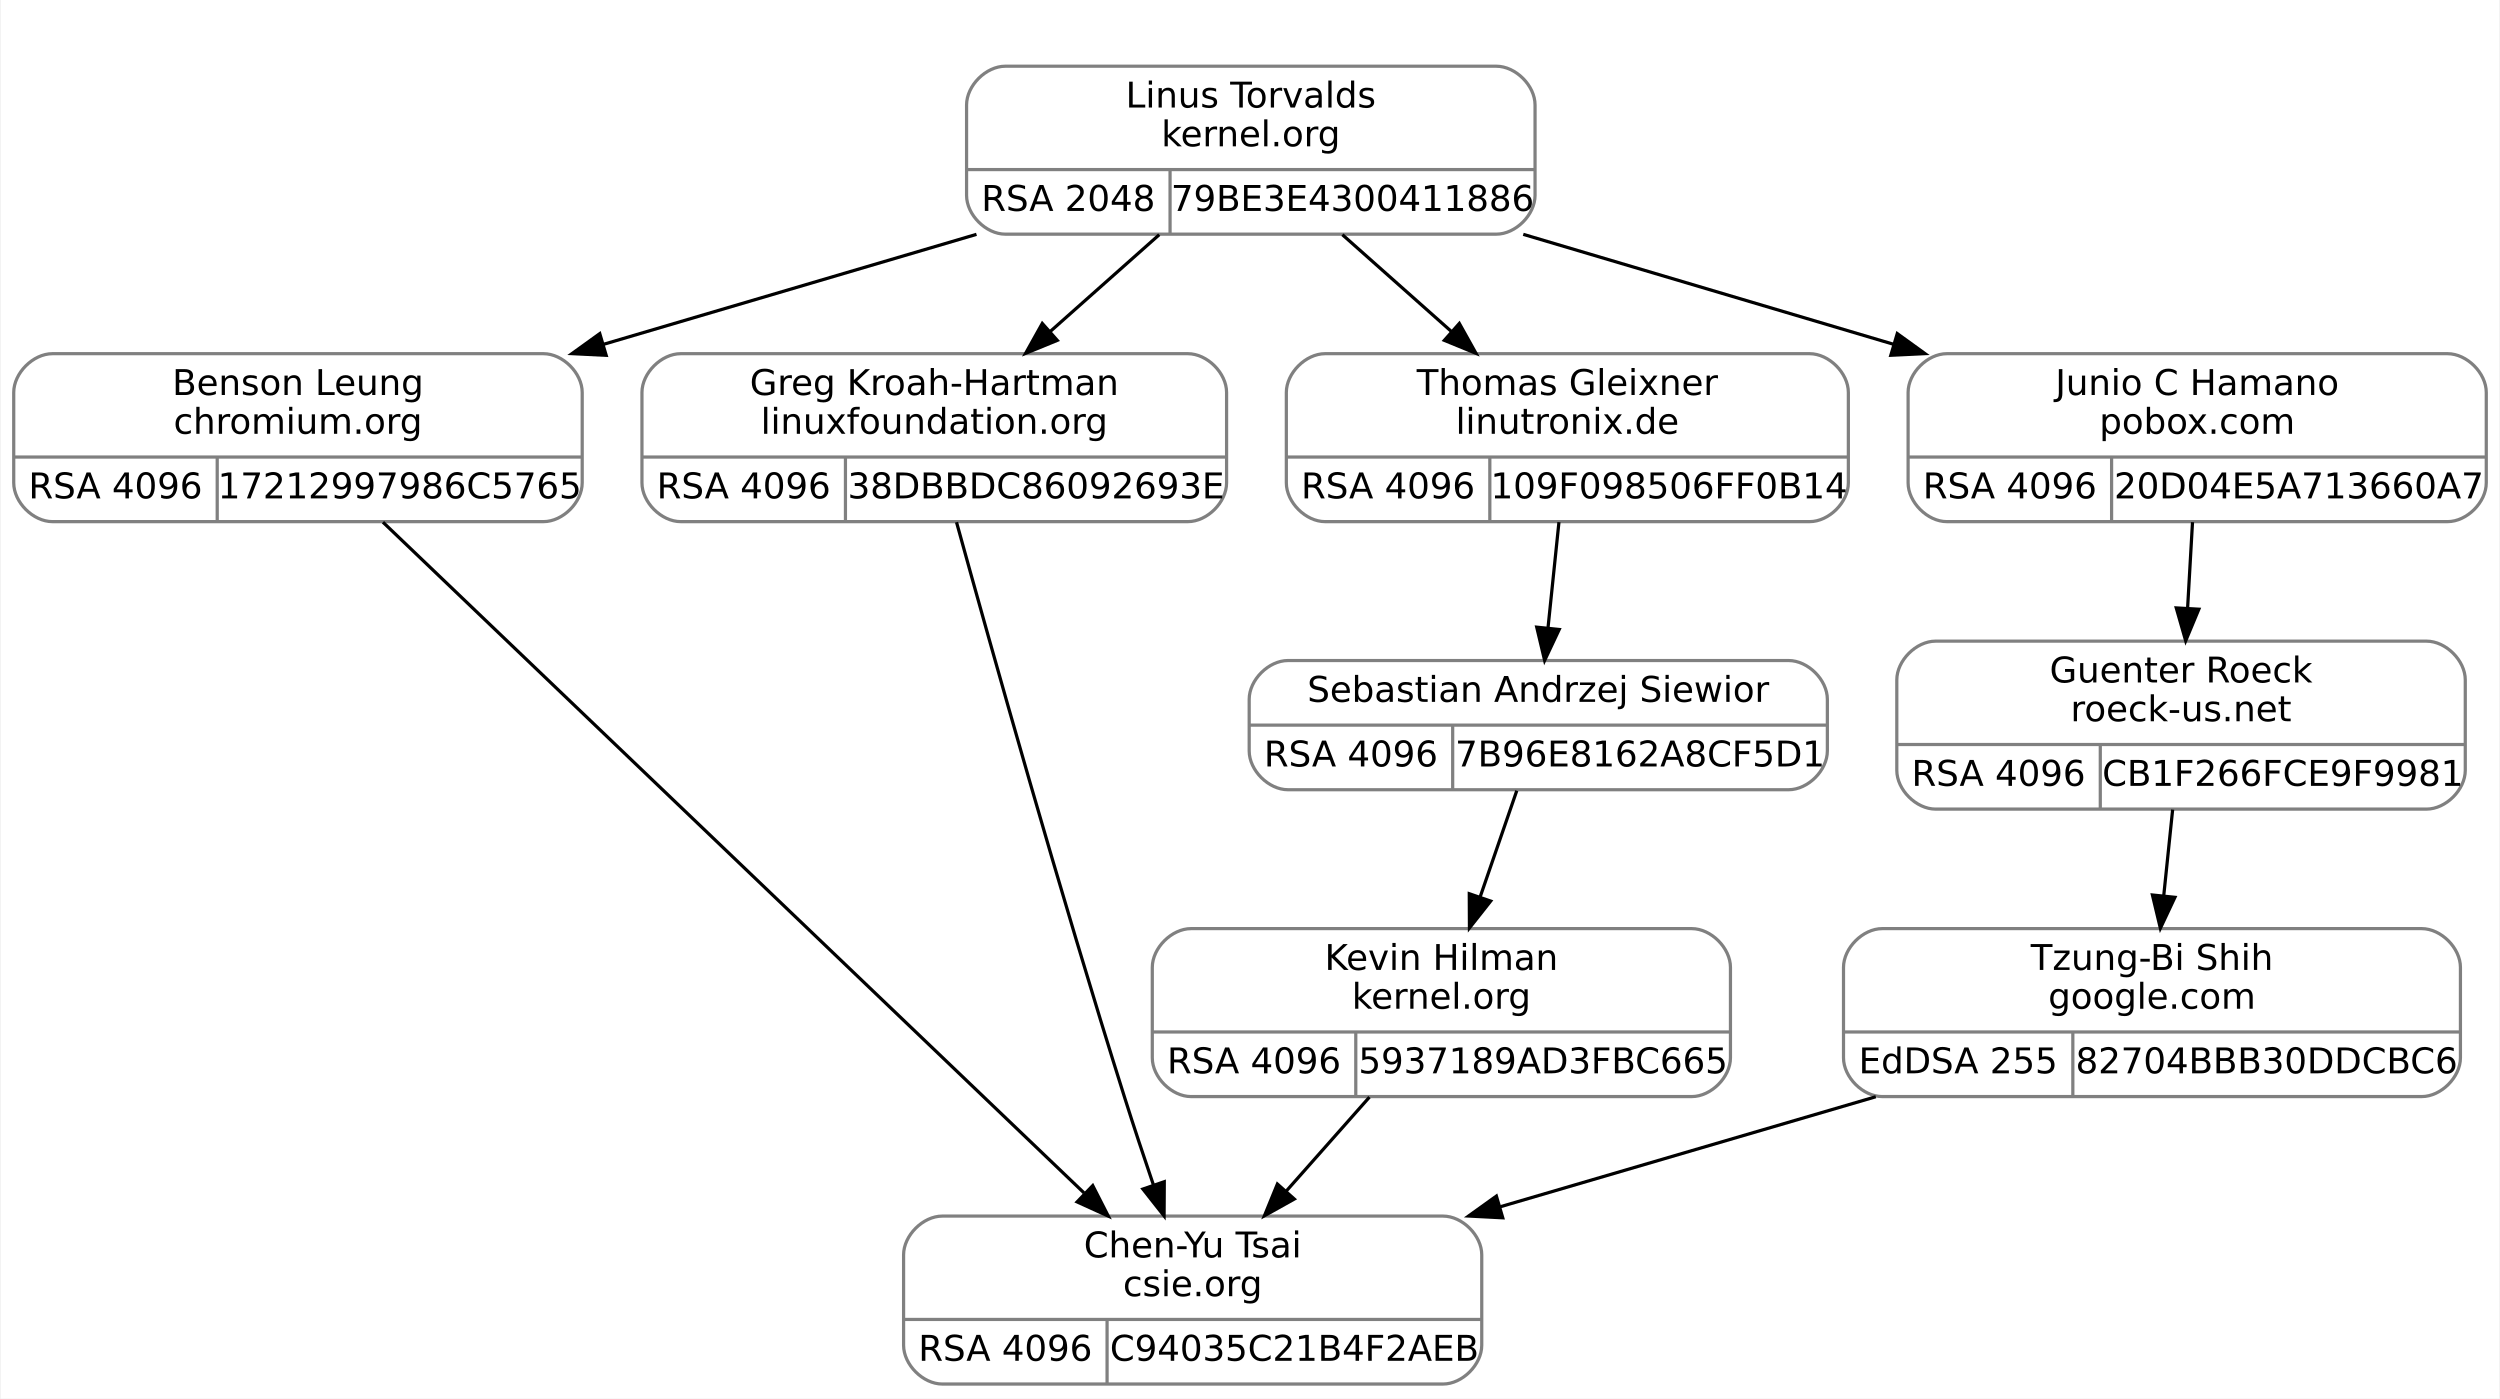
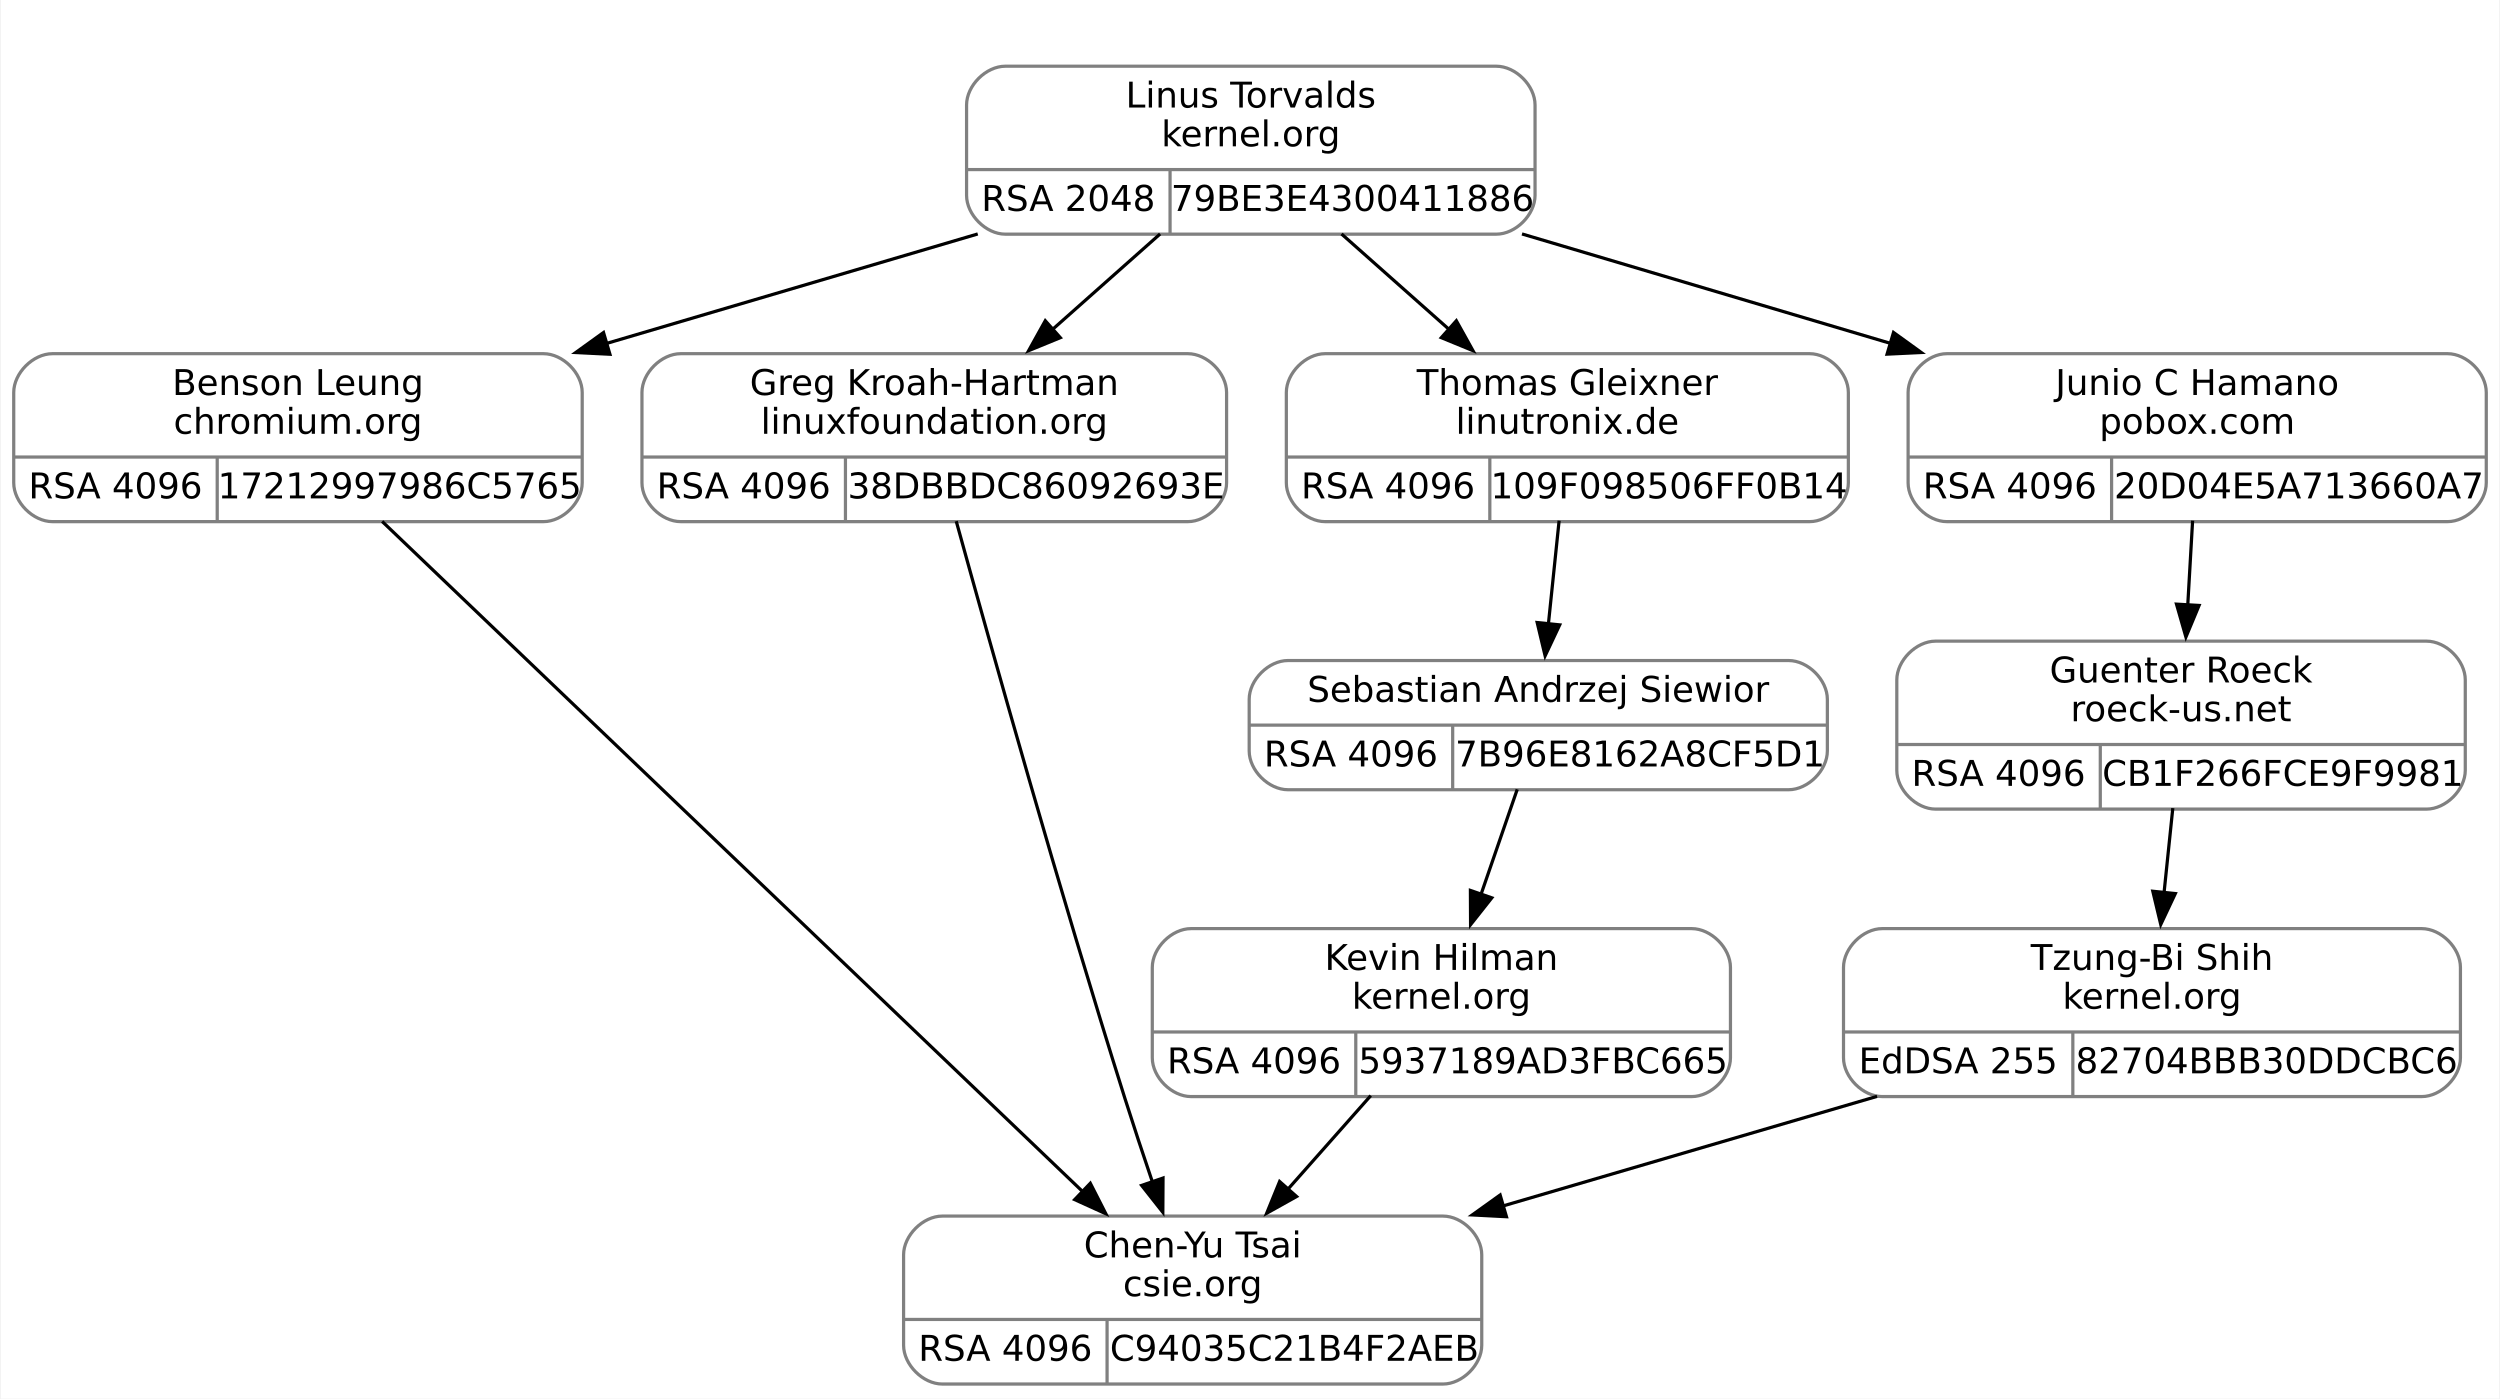
<svg xmlns="http://www.w3.org/2000/svg" width="774pt" height="433pt" viewBox="0.00 0.00 773.50 433.00">
  <g id="graph0" class="graph" transform="scale(1 1) rotate(0) translate(4 429)">
-     <polygon fill="white" stroke="transparent" points="-4,4 -4,-429 769.5,-429 769.5,4 -4,4" />
+     <polygon fill="white" stroke="none" points="-4,4 -4,-429 769.5,-429 769.5,4 -4,4" />
    <g id="clust1" class="cluster">
      <polygon fill="none" stroke="white" points="287,-348 287,-417 479,-417 479,-348 287,-348" />
    </g>
    <g id="node1" class="node">
      <path fill="none" stroke="gray" d="M12,-267.5C12,-267.5 164,-267.5 164,-267.5 170,-267.5 176,-273.5 176,-279.5 176,-279.5 176,-307.5 176,-307.5 176,-313.5 170,-319.5 164,-319.5 164,-319.5 12,-319.5 12,-319.5 6,-319.5 0,-313.5 0,-307.5 0,-307.5 0,-279.5 0,-279.5 0,-273.5 6,-267.5 12,-267.5" />
      <text text-anchor="middle" x="88" y="-306.7" font-family="droid sans,dejavu sans,helvetica" font-size="11.00">Benson Leung</text>
      <text text-anchor="middle" x="88" y="-294.7" font-family="droid sans,dejavu sans,helvetica" font-size="11.00">chromium.org</text>
-       <polyline fill="none" stroke="gray" points="0,-287.5 176,-287.5 " />
+       <polyline fill="none" stroke="gray" points="0,-287.5 176,-287.5" />
      <text text-anchor="middle" x="31.5" y="-274.7" font-family="droid sans,dejavu sans,helvetica" font-size="11.00">RSA 4096</text>
-       <polyline fill="none" stroke="gray" points="63,-267.5 63,-287.5 " />
+       <polyline fill="none" stroke="gray" points="63,-267.5 63,-287.5" />
      <text text-anchor="middle" x="119.5" y="-274.7" font-family="droid sans,dejavu sans,helvetica" font-size="11.00">17212997986C5765</text>
    </g>
    <g id="node3" class="node">
      <path fill="none" stroke="gray" d="M287.5,-0.5C287.5,-0.5 442.5,-0.5 442.5,-0.5 448.5,-0.5 454.5,-6.5 454.5,-12.5 454.5,-12.5 454.5,-40.5 454.5,-40.5 454.5,-46.5 448.5,-52.5 442.5,-52.5 442.5,-52.5 287.5,-52.5 287.5,-52.5 281.5,-52.5 275.5,-46.5 275.5,-40.5 275.5,-40.5 275.5,-12.5 275.5,-12.5 275.5,-6.5 281.5,-0.5 287.5,-0.5" />
      <text text-anchor="middle" x="365" y="-39.7" font-family="droid sans,dejavu sans,helvetica" font-size="11.00">Chen-Yu Tsai</text>
      <text text-anchor="middle" x="365" y="-27.7" font-family="droid sans,dejavu sans,helvetica" font-size="11.00">csie.org</text>
-       <polyline fill="none" stroke="gray" points="275.5,-20.5 454.5,-20.5 " />
+       <polyline fill="none" stroke="gray" points="275.5,-20.5 454.5,-20.5" />
      <text text-anchor="middle" x="307" y="-7.7" font-family="droid sans,dejavu sans,helvetica" font-size="11.00">RSA 4096</text>
-       <polyline fill="none" stroke="gray" points="338.5,-0.5 338.5,-20.5 " />
+       <polyline fill="none" stroke="gray" points="338.5,-0.5 338.5,-20.5" />
      <text text-anchor="middle" x="396.5" y="-7.7" font-family="droid sans,dejavu sans,helvetica" font-size="11.00">C94035C21B4F2AEB</text>
    </g>
    <g id="edge2" class="edge">
-       <path fill="none" stroke="black" d="M114.31,-267.33C164.87,-218.96 275.53,-113.09 331.36,-59.68" />
-       <polygon fill="black" stroke="black" points="334.06,-61.94 338.87,-52.5 329.22,-56.89 334.06,-61.94" />
+       <path fill="none" stroke="black" d="M114.06,-267.57C164.4,-219.41 275,-113.6 331.03,-60" />
+       <polygon fill="black" stroke="black" points="333.31,-62.66 338.12,-53.22 328.47,-57.6 333.31,-62.66" />
    </g>
    <g id="node2" class="node">
      <path fill="none" stroke="gray" d="M307,-356.5C307,-356.5 459,-356.5 459,-356.5 465,-356.5 471,-362.5 471,-368.5 471,-368.5 471,-396.5 471,-396.5 471,-402.5 465,-408.5 459,-408.5 459,-408.5 307,-408.5 307,-408.5 301,-408.5 295,-402.5 295,-396.5 295,-396.5 295,-368.5 295,-368.5 295,-362.5 301,-356.5 307,-356.5" />
      <text text-anchor="middle" x="383" y="-395.7" font-family="droid sans,dejavu sans,helvetica" font-size="11.00">Linus Torvalds</text>
      <text text-anchor="middle" x="383" y="-383.7" font-family="droid sans,dejavu sans,helvetica" font-size="11.00">kernel.org</text>
-       <polyline fill="none" stroke="gray" points="295,-376.5 471,-376.5 " />
+       <polyline fill="none" stroke="gray" points="295,-376.5 471,-376.5" />
      <text text-anchor="middle" x="326.5" y="-363.7" font-family="droid sans,dejavu sans,helvetica" font-size="11.00">RSA 2048</text>
-       <polyline fill="none" stroke="gray" points="358,-356.5 358,-376.5 " />
+       <polyline fill="none" stroke="gray" points="358,-356.5 358,-376.5" />
      <text text-anchor="middle" x="414.5" y="-363.7" font-family="droid sans,dejavu sans,helvetica" font-size="11.00">79BE3E4300411886</text>
    </g>
    <g id="edge1" class="edge">
-       <path fill="none" stroke="black" d="M298.07,-356.45C261.98,-345.81 219.75,-333.35 182.65,-322.41" />
-       <polygon fill="black" stroke="black" points="183.42,-318.99 172.84,-319.52 181.44,-325.71 183.42,-318.99" />
+       <path fill="none" stroke="black" d="M298.46,-356.57C262.51,-345.97 220.42,-333.55 183.36,-322.62" />
+       <polygon fill="black" stroke="black" points="184.58,-319.33 174,-319.86 182.6,-326.05 184.58,-319.33" />
    </g>
    <g id="node4" class="node">
      <path fill="none" stroke="gray" d="M206.5,-267.5C206.5,-267.5 363.5,-267.5 363.5,-267.5 369.5,-267.5 375.5,-273.5 375.5,-279.5 375.5,-279.5 375.5,-307.5 375.5,-307.5 375.5,-313.5 369.5,-319.5 363.5,-319.5 363.5,-319.5 206.5,-319.5 206.5,-319.5 200.5,-319.5 194.5,-313.5 194.5,-307.5 194.5,-307.5 194.5,-279.5 194.5,-279.5 194.5,-273.5 200.5,-267.5 206.5,-267.5" />
      <text text-anchor="middle" x="285" y="-306.7" font-family="droid sans,dejavu sans,helvetica" font-size="11.00">Greg Kroah-Hartman</text>
      <text text-anchor="middle" x="285" y="-294.7" font-family="droid sans,dejavu sans,helvetica" font-size="11.00">linuxfoundation.org</text>
-       <polyline fill="none" stroke="gray" points="194.5,-287.5 375.5,-287.5 " />
+       <polyline fill="none" stroke="gray" points="194.5,-287.5 375.5,-287.5" />
      <text text-anchor="middle" x="226" y="-274.7" font-family="droid sans,dejavu sans,helvetica" font-size="11.00">RSA 4096</text>
-       <polyline fill="none" stroke="gray" points="257.5,-267.5 257.5,-287.5 " />
+       <polyline fill="none" stroke="gray" points="257.5,-267.5 257.5,-287.5" />
      <text text-anchor="middle" x="316.5" y="-274.7" font-family="droid sans,dejavu sans,helvetica" font-size="11.00">38DBBDC86092693E</text>
    </g>
    <g id="edge3" class="edge">
-       <path fill="none" stroke="black" d="M354.65,-356.34C344.09,-346.96 331.96,-336.19 320.81,-326.29" />
-       <polygon fill="black" stroke="black" points="323.08,-323.63 313.28,-319.61 318.44,-328.86 323.08,-323.63" />
+       <path fill="none" stroke="black" d="M354.92,-356.57C344.56,-347.38 332.68,-336.82 321.67,-327.06" />
+       <polygon fill="black" stroke="black" points="324.02,-324.46 314.22,-320.44 319.37,-329.7 324.02,-324.46" />
    </g>
    <g id="node5" class="node">
      <path fill="none" stroke="gray" d="M406,-267.5C406,-267.5 556,-267.5 556,-267.5 562,-267.5 568,-273.5 568,-279.5 568,-279.5 568,-307.5 568,-307.5 568,-313.5 562,-319.5 556,-319.5 556,-319.5 406,-319.5 406,-319.5 400,-319.5 394,-313.5 394,-307.5 394,-307.5 394,-279.5 394,-279.5 394,-273.5 400,-267.5 406,-267.5" />
      <text text-anchor="middle" x="481" y="-306.7" font-family="droid sans,dejavu sans,helvetica" font-size="11.00">Thomas Gleixner</text>
      <text text-anchor="middle" x="481" y="-294.7" font-family="droid sans,dejavu sans,helvetica" font-size="11.00">linutronix.de</text>
-       <polyline fill="none" stroke="gray" points="394,-287.5 568,-287.5 " />
+       <polyline fill="none" stroke="gray" points="394,-287.5 568,-287.5" />
      <text text-anchor="middle" x="425.5" y="-274.7" font-family="droid sans,dejavu sans,helvetica" font-size="11.00">RSA 4096</text>
-       <polyline fill="none" stroke="gray" points="457,-267.5 457,-287.5 " />
+       <polyline fill="none" stroke="gray" points="457,-267.5 457,-287.5" />
      <text text-anchor="middle" x="512.5" y="-274.7" font-family="droid sans,dejavu sans,helvetica" font-size="11.00">109F098506FF0B14</text>
    </g>
    <g id="edge5" class="edge">
-       <path fill="none" stroke="black" d="M411.35,-356.34C421.91,-346.96 434.04,-336.19 445.19,-326.29" />
-       <polygon fill="black" stroke="black" points="447.56,-328.86 452.72,-319.61 442.92,-323.63 447.56,-328.86" />
+       <path fill="none" stroke="black" d="M411.08,-356.57C421.44,-347.38 433.32,-336.82 444.33,-327.06" />
+       <polygon fill="black" stroke="black" points="446.63,-329.7 451.78,-320.44 441.98,-324.46 446.63,-329.7" />
    </g>
    <g id="node8" class="node">
      <path fill="none" stroke="gray" d="M598.5,-267.5C598.5,-267.5 753.5,-267.5 753.5,-267.5 759.5,-267.5 765.5,-273.5 765.5,-279.5 765.5,-279.5 765.5,-307.5 765.5,-307.5 765.5,-313.5 759.5,-319.5 753.5,-319.5 753.5,-319.5 598.5,-319.5 598.5,-319.5 592.5,-319.5 586.5,-313.5 586.5,-307.5 586.5,-307.5 586.5,-279.5 586.5,-279.5 586.5,-273.5 592.5,-267.5 598.5,-267.5" />
      <text text-anchor="middle" x="676" y="-306.7" font-family="droid sans,dejavu sans,helvetica" font-size="11.00">Junio C Hamano</text>
      <text text-anchor="middle" x="676" y="-294.7" font-family="droid sans,dejavu sans,helvetica" font-size="11.00">pobox.com</text>
-       <polyline fill="none" stroke="gray" points="586.5,-287.5 765.5,-287.5 " />
+       <polyline fill="none" stroke="gray" points="586.5,-287.5 765.5,-287.5" />
      <text text-anchor="middle" x="618" y="-274.7" font-family="droid sans,dejavu sans,helvetica" font-size="11.00">RSA 4096</text>
-       <polyline fill="none" stroke="gray" points="649.5,-267.5 649.5,-287.5 " />
+       <polyline fill="none" stroke="gray" points="649.5,-267.5 649.5,-287.5" />
      <text text-anchor="middle" x="707.5" y="-274.7" font-family="droid sans,dejavu sans,helvetica" font-size="11.00">20D04E5A713660A7</text>
    </g>
    <g id="edge9" class="edge">
-       <path fill="none" stroke="black" d="M467.35,-356.45C503.2,-345.81 545.15,-333.35 581.99,-322.41" />
-       <polygon fill="black" stroke="black" points="583.14,-325.72 591.73,-319.52 581.15,-319.01 583.14,-325.72" />
+       <path fill="none" stroke="black" d="M466.96,-356.57C502.67,-345.97 544.48,-333.55 581.28,-322.62" />
+       <polygon fill="black" stroke="black" points="581.98,-326.07 590.57,-319.87 579.99,-319.36 581.98,-326.07" />
    </g>
    <g id="edge4" class="edge">
-       <path fill="none" stroke="black" d="M291.89,-267.32C302.53,-228.77 323.86,-152.85 344,-89 346.76,-80.24 349.89,-70.84 352.87,-62.09" />
-       <polygon fill="black" stroke="black" points="356.21,-63.14 356.15,-52.55 349.59,-60.87 356.21,-63.14" />
+       <path fill="none" stroke="black" d="M291.8,-267.64C302.42,-229.18 323.8,-153.02 344,-89 346.67,-80.55 349.68,-71.49 352.56,-62.99" />
+       <polygon fill="black" stroke="black" points="355.82,-64.28 355.76,-53.68 349.2,-62 355.82,-64.28" />
    </g>
    <g id="node6" class="node">
      <path fill="none" stroke="gray" d="M394.5,-184.5C394.5,-184.5 549.5,-184.5 549.5,-184.5 555.5,-184.5 561.5,-190.5 561.5,-196.5 561.5,-196.5 561.5,-212.5 561.5,-212.5 561.5,-218.5 555.5,-224.5 549.5,-224.5 549.5,-224.5 394.5,-224.5 394.5,-224.5 388.5,-224.5 382.5,-218.5 382.5,-212.5 382.5,-212.5 382.5,-196.5 382.5,-196.5 382.5,-190.5 388.5,-184.5 394.5,-184.5" />
      <text text-anchor="middle" x="472" y="-211.7" font-family="droid sans,dejavu sans,helvetica" font-size="11.00">Sebastian Andrzej Siewior</text>
-       <polyline fill="none" stroke="gray" points="382.5,-204.5 561.5,-204.5 " />
+       <polyline fill="none" stroke="gray" points="382.5,-204.5 561.5,-204.5" />
      <text text-anchor="middle" x="414" y="-191.7" font-family="droid sans,dejavu sans,helvetica" font-size="11.00">RSA 4096</text>
-       <polyline fill="none" stroke="gray" points="445.5,-184.5 445.5,-204.5 " />
+       <polyline fill="none" stroke="gray" points="445.5,-184.5 445.5,-204.5" />
      <text text-anchor="middle" x="503.5" y="-191.7" font-family="droid sans,dejavu sans,helvetica" font-size="11.00">7B96E8162A8CF5D1</text>
    </g>
    <g id="edge6" class="edge">
-       <path fill="none" stroke="black" d="M478.4,-267.34C477.34,-257.1 476.11,-245.2 475.01,-234.59" />
-       <polygon fill="black" stroke="black" points="478.48,-234.11 473.97,-224.53 471.52,-234.83 478.48,-234.11" />
+       <path fill="none" stroke="black" d="M478.45,-267.8C477.41,-257.8 476.21,-246.16 475.12,-235.66" />
+       <polygon fill="black" stroke="black" points="478.63,-235.54 474.12,-225.95 471.66,-236.26 478.63,-235.54" />
    </g>
    <g id="node7" class="node">
      <path fill="none" stroke="gray" d="M364.5,-89.5C364.5,-89.5 519.5,-89.5 519.5,-89.5 525.5,-89.5 531.5,-95.5 531.5,-101.5 531.5,-101.5 531.5,-129.5 531.5,-129.5 531.5,-135.5 525.5,-141.5 519.5,-141.5 519.5,-141.5 364.5,-141.5 364.5,-141.5 358.5,-141.5 352.5,-135.5 352.5,-129.5 352.5,-129.5 352.5,-101.5 352.5,-101.5 352.5,-95.5 358.5,-89.5 364.5,-89.5" />
      <text text-anchor="middle" x="442" y="-128.7" font-family="droid sans,dejavu sans,helvetica" font-size="11.00">Kevin Hilman</text>
      <text text-anchor="middle" x="442" y="-116.7" font-family="droid sans,dejavu sans,helvetica" font-size="11.00">kernel.org</text>
-       <polyline fill="none" stroke="gray" points="352.5,-109.5 531.5,-109.5 " />
+       <polyline fill="none" stroke="gray" points="352.5,-109.5 531.5,-109.5" />
      <text text-anchor="middle" x="384" y="-96.7" font-family="droid sans,dejavu sans,helvetica" font-size="11.00">RSA 4096</text>
-       <polyline fill="none" stroke="gray" points="415.5,-89.5 415.5,-109.5 " />
+       <polyline fill="none" stroke="gray" points="415.5,-89.5 415.5,-109.5" />
      <text text-anchor="middle" x="473.5" y="-96.7" font-family="droid sans,dejavu sans,helvetica" font-size="11.00">5937189AD3FBC665</text>
    </g>
    <g id="edge7" class="edge">
-       <path fill="none" stroke="black" d="M465.34,-184.19C462,-174.51 457.86,-162.49 453.99,-151.27" />
-       <polygon fill="black" stroke="black" points="457.26,-150.02 450.69,-141.7 450.64,-152.3 457.26,-150.02" />
+       <path fill="none" stroke="black" d="M465.49,-184.62C462.21,-175.1 458.12,-163.24 454.27,-152.09" />
+       <polygon fill="black" stroke="black" points="457.61,-151.03 451.04,-142.72 450.99,-153.32 457.61,-151.03" />
    </g>
    <g id="edge8" class="edge">
-       <path fill="none" stroke="black" d="M419.73,-89.34C411.67,-80.23 402.45,-69.81 393.9,-60.15" />
-       <polygon fill="black" stroke="black" points="396.47,-57.78 387.22,-52.61 391.23,-62.42 396.47,-57.78" />
+       <path fill="none" stroke="black" d="M420.14,-89.8C412.18,-80.8 403.03,-70.47 394.51,-60.84" />
+       <polygon fill="black" stroke="black" points="397.17,-58.56 387.92,-53.39 391.92,-63.2 397.17,-58.56" />
    </g>
    <g id="node9" class="node">
      <path fill="none" stroke="gray" d="M595,-178.5C595,-178.5 747,-178.5 747,-178.5 753,-178.5 759,-184.5 759,-190.5 759,-190.5 759,-218.5 759,-218.5 759,-224.5 753,-230.5 747,-230.5 747,-230.5 595,-230.5 595,-230.5 589,-230.5 583,-224.5 583,-218.5 583,-218.5 583,-190.5 583,-190.5 583,-184.5 589,-178.5 595,-178.5" />
      <text text-anchor="middle" x="671" y="-217.7" font-family="droid sans,dejavu sans,helvetica" font-size="11.00">Guenter Roeck</text>
      <text text-anchor="middle" x="671" y="-205.7" font-family="droid sans,dejavu sans,helvetica" font-size="11.00">roeck-us.net</text>
-       <polyline fill="none" stroke="gray" points="583,-198.5 759,-198.5 " />
+       <polyline fill="none" stroke="gray" points="583,-198.5 759,-198.5" />
      <text text-anchor="middle" x="614.5" y="-185.7" font-family="droid sans,dejavu sans,helvetica" font-size="11.00">RSA 4096</text>
-       <polyline fill="none" stroke="gray" points="646,-178.5 646,-198.5 " />
+       <polyline fill="none" stroke="gray" points="646,-178.5 646,-198.5" />
      <text text-anchor="middle" x="702.5" y="-185.7" font-family="droid sans,dejavu sans,helvetica" font-size="11.00">CB1F266FCE9F9981</text>
    </g>
    <g id="edge10" class="edge">
-       <path fill="none" stroke="black" d="M674.55,-267.34C674.08,-259.04 673.54,-249.65 673.03,-240.75" />
-       <polygon fill="black" stroke="black" points="676.51,-240.39 672.44,-230.61 669.52,-240.79 676.51,-240.39" />
+       <path fill="none" stroke="black" d="M674.58,-267.8C674.11,-259.63 673.58,-250.36 673.07,-241.51" />
+       <polygon fill="black" stroke="black" points="676.58,-241.55 672.51,-231.77 669.59,-241.96 676.58,-241.55" />
    </g>
    <g id="node10" class="node">
      <path fill="none" stroke="gray" d="M578.5,-89.5C578.5,-89.5 745.5,-89.5 745.5,-89.5 751.5,-89.5 757.5,-95.5 757.5,-101.5 757.5,-101.5 757.5,-129.5 757.5,-129.5 757.5,-135.5 751.5,-141.5 745.5,-141.5 745.5,-141.5 578.5,-141.5 578.5,-141.5 572.5,-141.5 566.5,-135.5 566.5,-129.5 566.5,-129.5 566.5,-101.5 566.5,-101.5 566.5,-95.5 572.5,-89.5 578.5,-89.5" />
      <text text-anchor="middle" x="662" y="-128.7" font-family="droid sans,dejavu sans,helvetica" font-size="11.00">Tzung-Bi Shih</text>
-       <text text-anchor="middle" x="662" y="-116.7" font-family="droid sans,dejavu sans,helvetica" font-size="11.00">google.com</text>
-       <polyline fill="none" stroke="gray" points="566.5,-109.5 757.5,-109.5 " />
+       <text text-anchor="middle" x="662" y="-116.7" font-family="droid sans,dejavu sans,helvetica" font-size="11.00">kernel.org</text>
+       <polyline fill="none" stroke="gray" points="566.5,-109.5 757.5,-109.5" />
      <text text-anchor="middle" x="602" y="-96.7" font-family="droid sans,dejavu sans,helvetica" font-size="11.00">EdDSA 255</text>
-       <polyline fill="none" stroke="gray" points="637.5,-89.5 637.5,-109.5 " />
+       <polyline fill="none" stroke="gray" points="637.5,-89.5 637.5,-109.5" />
      <text text-anchor="middle" x="697.5" y="-96.7" font-family="droid sans,dejavu sans,helvetica" font-size="11.00">82704BBB30DDCBC6</text>
    </g>
    <g id="edge11" class="edge">
-       <path fill="none" stroke="black" d="M668.4,-178.34C667.54,-170.04 666.57,-160.65 665.65,-151.75" />
-       <polygon fill="black" stroke="black" points="669.11,-151.19 664.6,-141.61 662.14,-151.91 669.11,-151.19" />
+       <path fill="none" stroke="black" d="M668.45,-178.8C667.6,-170.63 666.64,-161.36 665.73,-152.51" />
+       <polygon fill="black" stroke="black" points="669.23,-152.35 664.72,-142.77 662.26,-153.07 669.23,-152.35" />
    </g>
    <g id="edge12" class="edge">
-       <path fill="none" stroke="black" d="M576.49,-89.45C540.16,-78.81 497.64,-66.35 460.3,-55.41" />
-       <polygon fill="black" stroke="black" points="461,-51.97 450.42,-52.52 459.03,-58.69 461,-51.97" />
+       <path fill="none" stroke="black" d="M576.89,-89.57C540.7,-78.97 498.32,-66.55 461.01,-55.62" />
+       <polygon fill="black" stroke="black" points="462.15,-52.31 451.57,-52.86 460.19,-59.03 462.15,-52.31" />
    </g>
  </g>
</svg>
